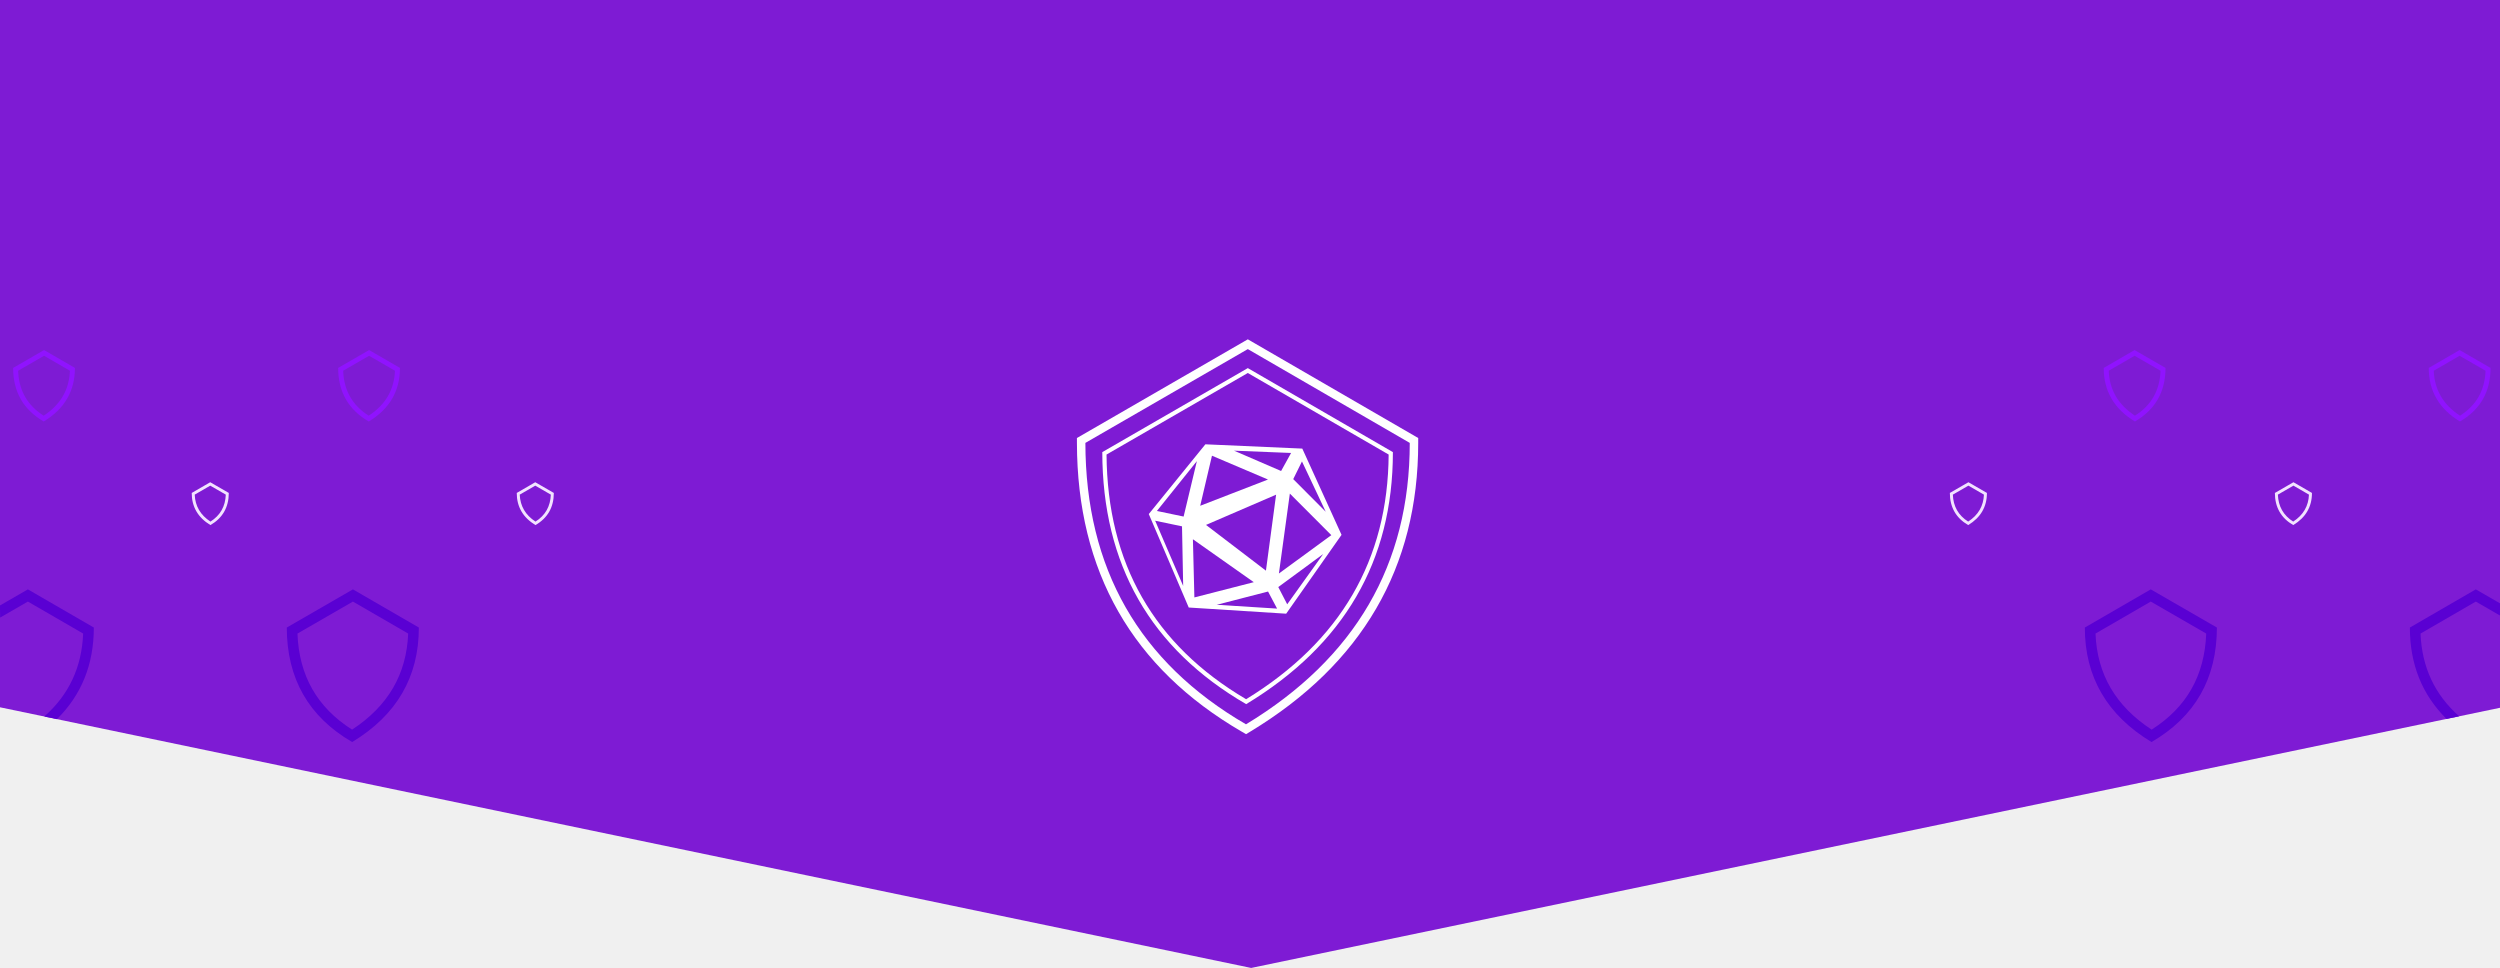
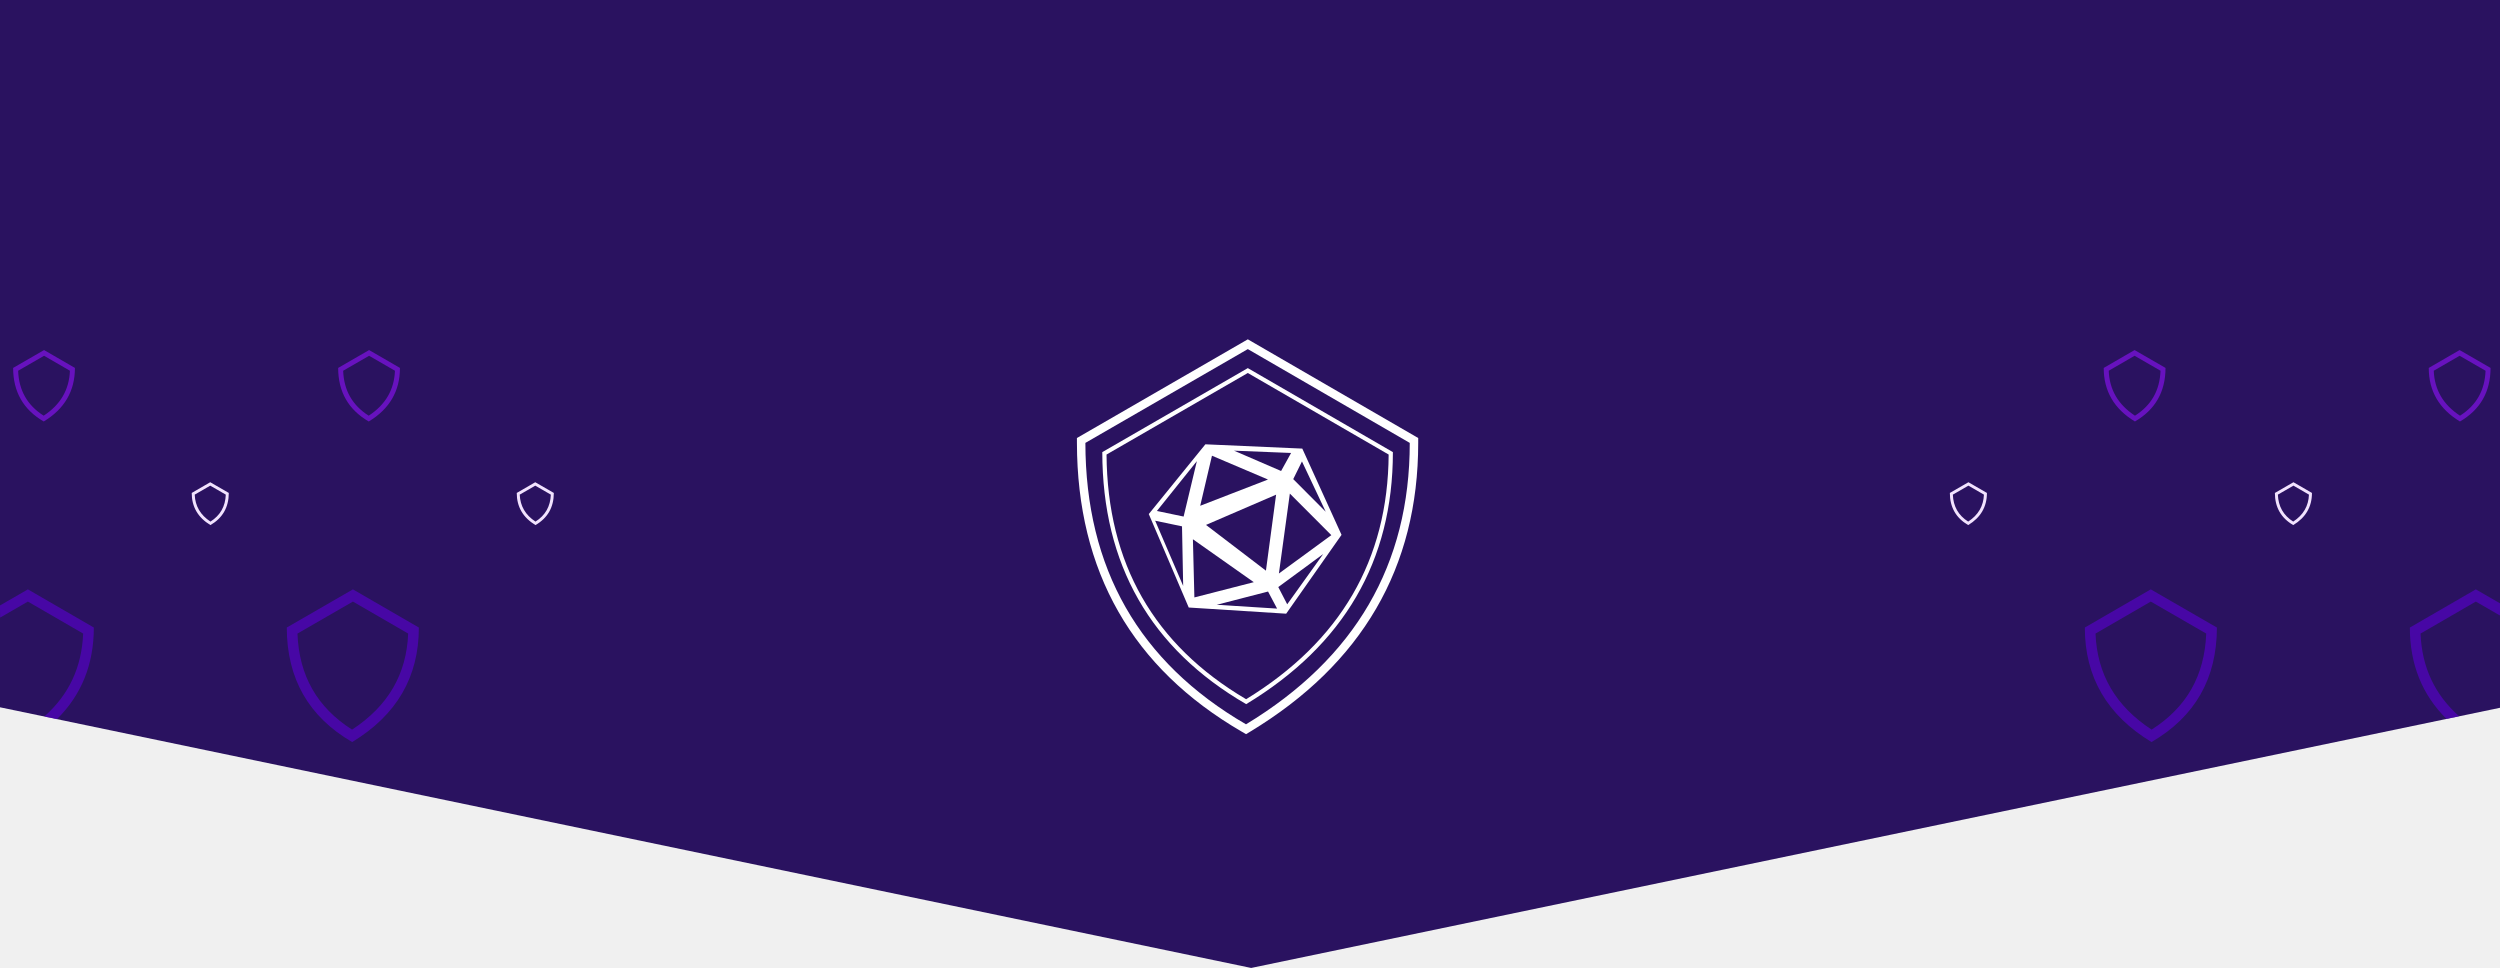
<svg xmlns="http://www.w3.org/2000/svg" viewBox="0 0 390 151" fill="none">
-   <g clip-path="url(#clip0_18008_14857)">
-     <path d="M0 0H390V51.5V110.413L195.181 151L0 110.337V45V0Z" fill="#7E1BD4" />
-     <path d="M8.882 112.188C12.718 108.398 14.637 103.633 14.637 97.896L4.35 91.941L0 94.452L9.15527e-05 95L0.024 96.341L4.349 93.845L12.971 98.836C12.76 104.084 10.758 108.372 6.91 111.777L8.882 112.188Z" fill="#5A00D3" />
-     <path d="M390 95V94.121L386.224 91.941L375.938 97.896C375.938 103.615 377.844 108.367 381.656 112.152L383.624 111.742C379.802 108.342 377.814 104.065 377.603 98.836L386.225 93.845L389.986 96.015L390 95Z" fill="#5A00D3" />
-     <path fill-rule="evenodd" clip-rule="evenodd" d="M54.939 115.759C48.15 111.817 44.75 105.862 44.738 97.896L55.055 91.941L65.341 97.896C65.341 105.61 61.874 111.564 54.939 115.759ZM63.676 98.836L55.054 93.845L46.403 98.837C46.656 105.409 49.468 110.352 54.924 113.821C60.536 110.144 63.42 105.194 63.676 98.836Z" fill="#5A00D3" />
-     <path fill-rule="evenodd" clip-rule="evenodd" d="M345.836 97.896C345.824 105.862 342.424 111.817 335.635 115.759C328.7 111.564 325.233 105.61 325.233 97.896L335.519 91.941L345.836 97.896ZM335.52 93.845L326.898 98.836C327.154 105.194 330.038 110.144 335.651 113.821C341.106 110.352 343.919 105.409 344.171 98.837L335.52 93.845Z" fill="#5A00D3" />
-     <path fill-rule="evenodd" clip-rule="evenodd" d="M6.821 65.753C3.644 63.909 2.053 61.123 2.048 57.395L6.875 54.609L11.688 57.395C11.688 61.005 10.066 63.791 6.821 65.753ZM10.909 57.835L6.875 55.5L2.827 57.836C2.945 60.911 4.261 63.224 6.814 64.847C9.439 63.126 10.789 60.81 10.909 57.835ZM57.526 65.753C54.349 63.909 52.758 61.123 52.753 57.395L57.58 54.609L62.393 57.395C62.393 61.005 60.771 63.791 57.526 65.753ZM61.614 57.835L57.58 55.5L53.532 57.836C53.65 60.911 54.966 63.224 57.519 64.847C60.145 63.126 61.494 60.81 61.614 57.835Z" fill="#9013FE" />
-     <path fill-rule="evenodd" clip-rule="evenodd" d="M32.828 81.913C34.734 80.806 35.688 79.135 35.692 76.898L32.795 75.227L29.908 76.898C29.908 79.064 30.881 80.735 32.828 81.913ZM30.375 77.162L32.796 75.761L35.224 77.162C35.154 79.007 34.364 80.395 32.832 81.369C31.257 80.337 30.447 78.947 30.375 77.162ZM83.533 81.913C85.439 80.806 86.394 79.135 86.397 76.898L83.501 75.227L80.613 76.898C80.613 79.064 81.586 80.735 83.533 81.913ZM81.08 77.162L83.501 75.761L85.929 77.162C85.859 79.007 85.069 80.395 83.537 81.369C81.962 80.337 81.152 78.947 81.08 77.162Z" fill="#F2E3FF" />
-     <path fill-rule="evenodd" clip-rule="evenodd" d="M388.525 57.395C388.52 61.123 386.929 63.909 383.753 65.753C380.508 63.791 378.885 61.005 378.885 57.395L383.698 54.609L388.525 57.395ZM383.699 55.5L379.664 57.835C379.784 60.81 381.134 63.126 383.76 64.847C386.312 63.224 387.628 60.911 387.746 57.836L383.699 55.5ZM337.821 57.395C337.815 61.123 336.224 63.909 333.048 65.753C329.803 63.791 328.181 61.005 328.181 57.395L332.993 54.609L337.821 57.395ZM332.994 55.5L328.96 57.835C329.08 60.81 330.429 63.126 333.055 64.847C335.608 63.224 336.924 60.911 337.042 57.836L332.994 55.5Z" fill="#9013FE" />
-     <path fill-rule="evenodd" clip-rule="evenodd" d="M357.745 81.913C355.839 80.806 354.885 79.135 354.881 76.898L357.778 75.227L360.666 76.898C360.666 79.064 359.692 80.735 357.745 81.913ZM360.198 77.162L357.777 75.761L355.349 77.162C355.42 79.007 356.209 80.395 357.741 81.369C359.316 80.337 360.126 78.947 360.198 77.162ZM307.04 81.913C305.135 80.806 304.18 79.135 304.177 76.898L307.073 75.227L309.961 76.898C309.961 79.064 308.987 80.735 307.04 81.913ZM309.493 77.162L307.073 75.761L304.644 77.162C304.715 79.007 305.504 80.395 307.036 81.369C308.612 80.337 309.421 78.947 309.493 77.162Z" fill="#F2E3FF" />
+   <g clip-path="url(#clip0_22574_240998)">
+     <path d="M0 0H390V51.5V110.413L195.181 151L0 110.337V45V0Z" fill="#2A1260" />
+     <path d="M8.882 112.188C12.718 108.398 14.636 103.633 14.636 97.896L4.35 91.941L-0 94.452L-3.05176e-05 95L0.024 96.341L4.349 93.845L12.971 98.836C12.76 104.084 10.758 108.372 6.91 111.777L8.882 112.188Z" fill="#5A00D3" fill-opacity="0.6" />
+     <path d="M390 95V94.121L386.224 91.941L375.938 97.896C375.938 103.615 377.844 108.367 381.656 112.152L383.624 111.742C379.802 108.342 377.813 104.065 377.603 98.836L386.225 93.845L389.986 96.015L390 95Z" fill="#5A00D3" fill-opacity="0.6" />
+     <path fill-rule="evenodd" clip-rule="evenodd" d="M54.939 115.759C48.15 111.817 44.75 105.862 44.738 97.896L55.055 91.941L65.341 97.896C65.341 105.61 61.874 111.564 54.939 115.759ZM63.676 98.836L55.054 93.845L46.403 98.837C46.655 105.409 49.468 110.352 54.923 113.821C60.536 110.144 63.42 105.194 63.676 98.836Z" fill="#5A00D3" fill-opacity="0.6" />
+     <path fill-rule="evenodd" clip-rule="evenodd" d="M345.836 97.896C345.824 105.862 342.424 111.817 335.635 115.759C328.7 111.564 325.233 105.61 325.233 97.896L335.519 91.941L345.836 97.896ZM335.52 93.845L326.898 98.836C327.154 105.194 330.038 110.144 335.65 113.821C341.106 110.352 343.918 105.409 344.171 98.837L335.52 93.845Z" fill="#5A00D3" fill-opacity="0.6" />
+     <path fill-rule="evenodd" clip-rule="evenodd" d="M6.821 65.753C3.644 63.909 2.054 61.123 2.048 57.395L6.875 54.609L11.688 57.395C11.688 61.005 10.066 63.791 6.821 65.753ZM10.909 57.835L6.875 55.5L2.827 57.836C2.945 60.911 4.261 63.224 6.814 64.847C9.44 63.126 10.789 60.81 10.909 57.835ZM57.526 65.753C54.349 63.909 52.759 61.123 52.753 57.395L57.58 54.609L62.393 57.395C62.393 61.005 60.771 63.791 57.526 65.753ZM61.614 57.835L57.58 55.5L53.532 57.836C53.65 60.911 54.966 63.224 57.519 64.847C60.145 63.126 61.494 60.81 61.614 57.835Z" fill="#9013FE" fill-opacity="0.6" />
+     <path fill-rule="evenodd" clip-rule="evenodd" d="M32.828 81.913C34.734 80.806 35.688 79.135 35.692 76.898L32.795 75.227L29.908 76.898C29.908 79.064 30.881 80.735 32.828 81.913ZM30.375 77.162L32.796 75.761L35.224 77.162C35.154 79.007 34.364 80.395 32.833 81.369C31.257 80.337 30.447 78.947 30.375 77.162ZM83.533 81.913C85.439 80.806 86.394 79.135 86.397 76.898L83.501 75.227L80.613 76.898C80.613 79.064 81.586 80.735 83.533 81.913ZM81.08 77.162L83.501 75.761L85.93 77.162C85.859 79.007 85.069 80.395 83.537 81.369C81.962 80.337 81.152 78.947 81.08 77.162Z" fill="#F2E3FF" />
+     <path fill-rule="evenodd" clip-rule="evenodd" d="M388.526 57.395C388.52 61.123 386.929 63.909 383.753 65.753C380.508 63.791 378.886 61.005 378.886 57.395L383.698 54.609L388.526 57.395ZM383.699 55.5L379.665 57.835C379.785 60.81 381.134 63.126 383.76 64.847C386.313 63.224 387.629 60.911 387.747 57.836L383.699 55.5ZM337.821 57.395C337.815 61.123 336.224 63.909 333.048 65.753C329.803 63.791 328.181 61.005 328.181 57.395L332.994 54.609L337.821 57.395ZM332.994 55.5L328.96 57.835C329.08 60.81 330.429 63.126 333.055 64.847C335.608 63.224 336.924 60.911 337.042 57.836L332.994 55.5Z" fill="#9013FE" fill-opacity="0.6" />
+     <path fill-rule="evenodd" clip-rule="evenodd" d="M357.745 81.913C355.84 80.806 354.885 79.135 354.882 76.898L357.778 75.227L360.666 76.898C360.666 79.064 359.692 80.735 357.745 81.913ZM360.198 77.162L357.778 75.761L355.349 77.162C355.42 79.007 356.21 80.395 357.741 81.369C359.317 80.337 360.126 78.947 360.198 77.162ZM307.041 81.913C305.135 80.806 304.18 79.135 304.177 76.898L307.073 75.227L309.961 76.898C309.961 79.064 308.987 80.735 307.041 81.913ZM309.493 77.162L307.073 75.761L304.644 77.162C304.715 79.007 305.505 80.395 307.036 81.369C308.612 80.337 309.422 78.947 309.493 77.162Z" fill="#F2E3FF" />
    <path fill-rule="evenodd" clip-rule="evenodd" d="M203.159 69.98L188.039 69.312L179.21 80.192L185.442 94.773L200.644 95.736L209.281 83.437L203.159 69.98ZM189.808 94.346L197.816 92.279L199.226 94.941L189.808 94.346ZM199.412 91.582L206.423 86.425L200.805 94.271L199.412 91.582ZM186.324 93.198L186.094 84.124L195.59 90.82L186.324 93.198ZM184.575 91.4L180.206 81.233L184.394 82.109L184.575 91.4ZM199.508 89.468L201.216 76.998L207.687 83.483L199.508 89.468ZM188.137 81.887L199.071 77.169L197.485 89.024L188.137 81.887ZM180.477 79.712L186.711 71.938L184.645 80.584L180.477 79.712ZM201.745 74.743L203.107 71.983L206.813 79.831L201.745 74.743ZM187.232 78.902L189.067 71.09L197.805 74.806L187.232 78.902ZM199.852 73.476L192.511 70.305L201.41 70.662L199.852 73.476Z" fill="white" />
    <path fill-rule="evenodd" clip-rule="evenodd" d="M171.957 70.53C171.983 88.065 179.465 101.171 194.402 109.847C209.661 100.615 217.291 87.509 217.291 70.53L194.658 57.424L171.957 70.53ZM194.395 109.078C209.132 100.04 216.518 87.336 216.63 70.91L194.657 58.187L172.618 70.91C172.75 87.891 179.997 100.585 194.395 109.078Z" fill="white" />
    <path fill-rule="evenodd" clip-rule="evenodd" d="M168 68.331L194.66 52.934L221.241 68.331V69.093C221.241 88.543 212.459 103.592 195.056 114.125L194.387 114.53L193.712 114.137C176.625 104.209 168.031 89.137 168.001 69.095L168 68.331ZM219.922 69.093C219.922 88.052 211.406 102.686 194.374 112.994C177.701 103.306 169.35 88.673 169.32 69.093L194.659 54.459L219.922 69.093Z" fill="white" />
  </g>
  <defs>
-     <clipPath id="clip0_18008_14857">
+     <clipPath id="clip0_22574_240998">
      <rect width="390" height="151" fill="white" />
    </clipPath>
  </defs>
</svg>
